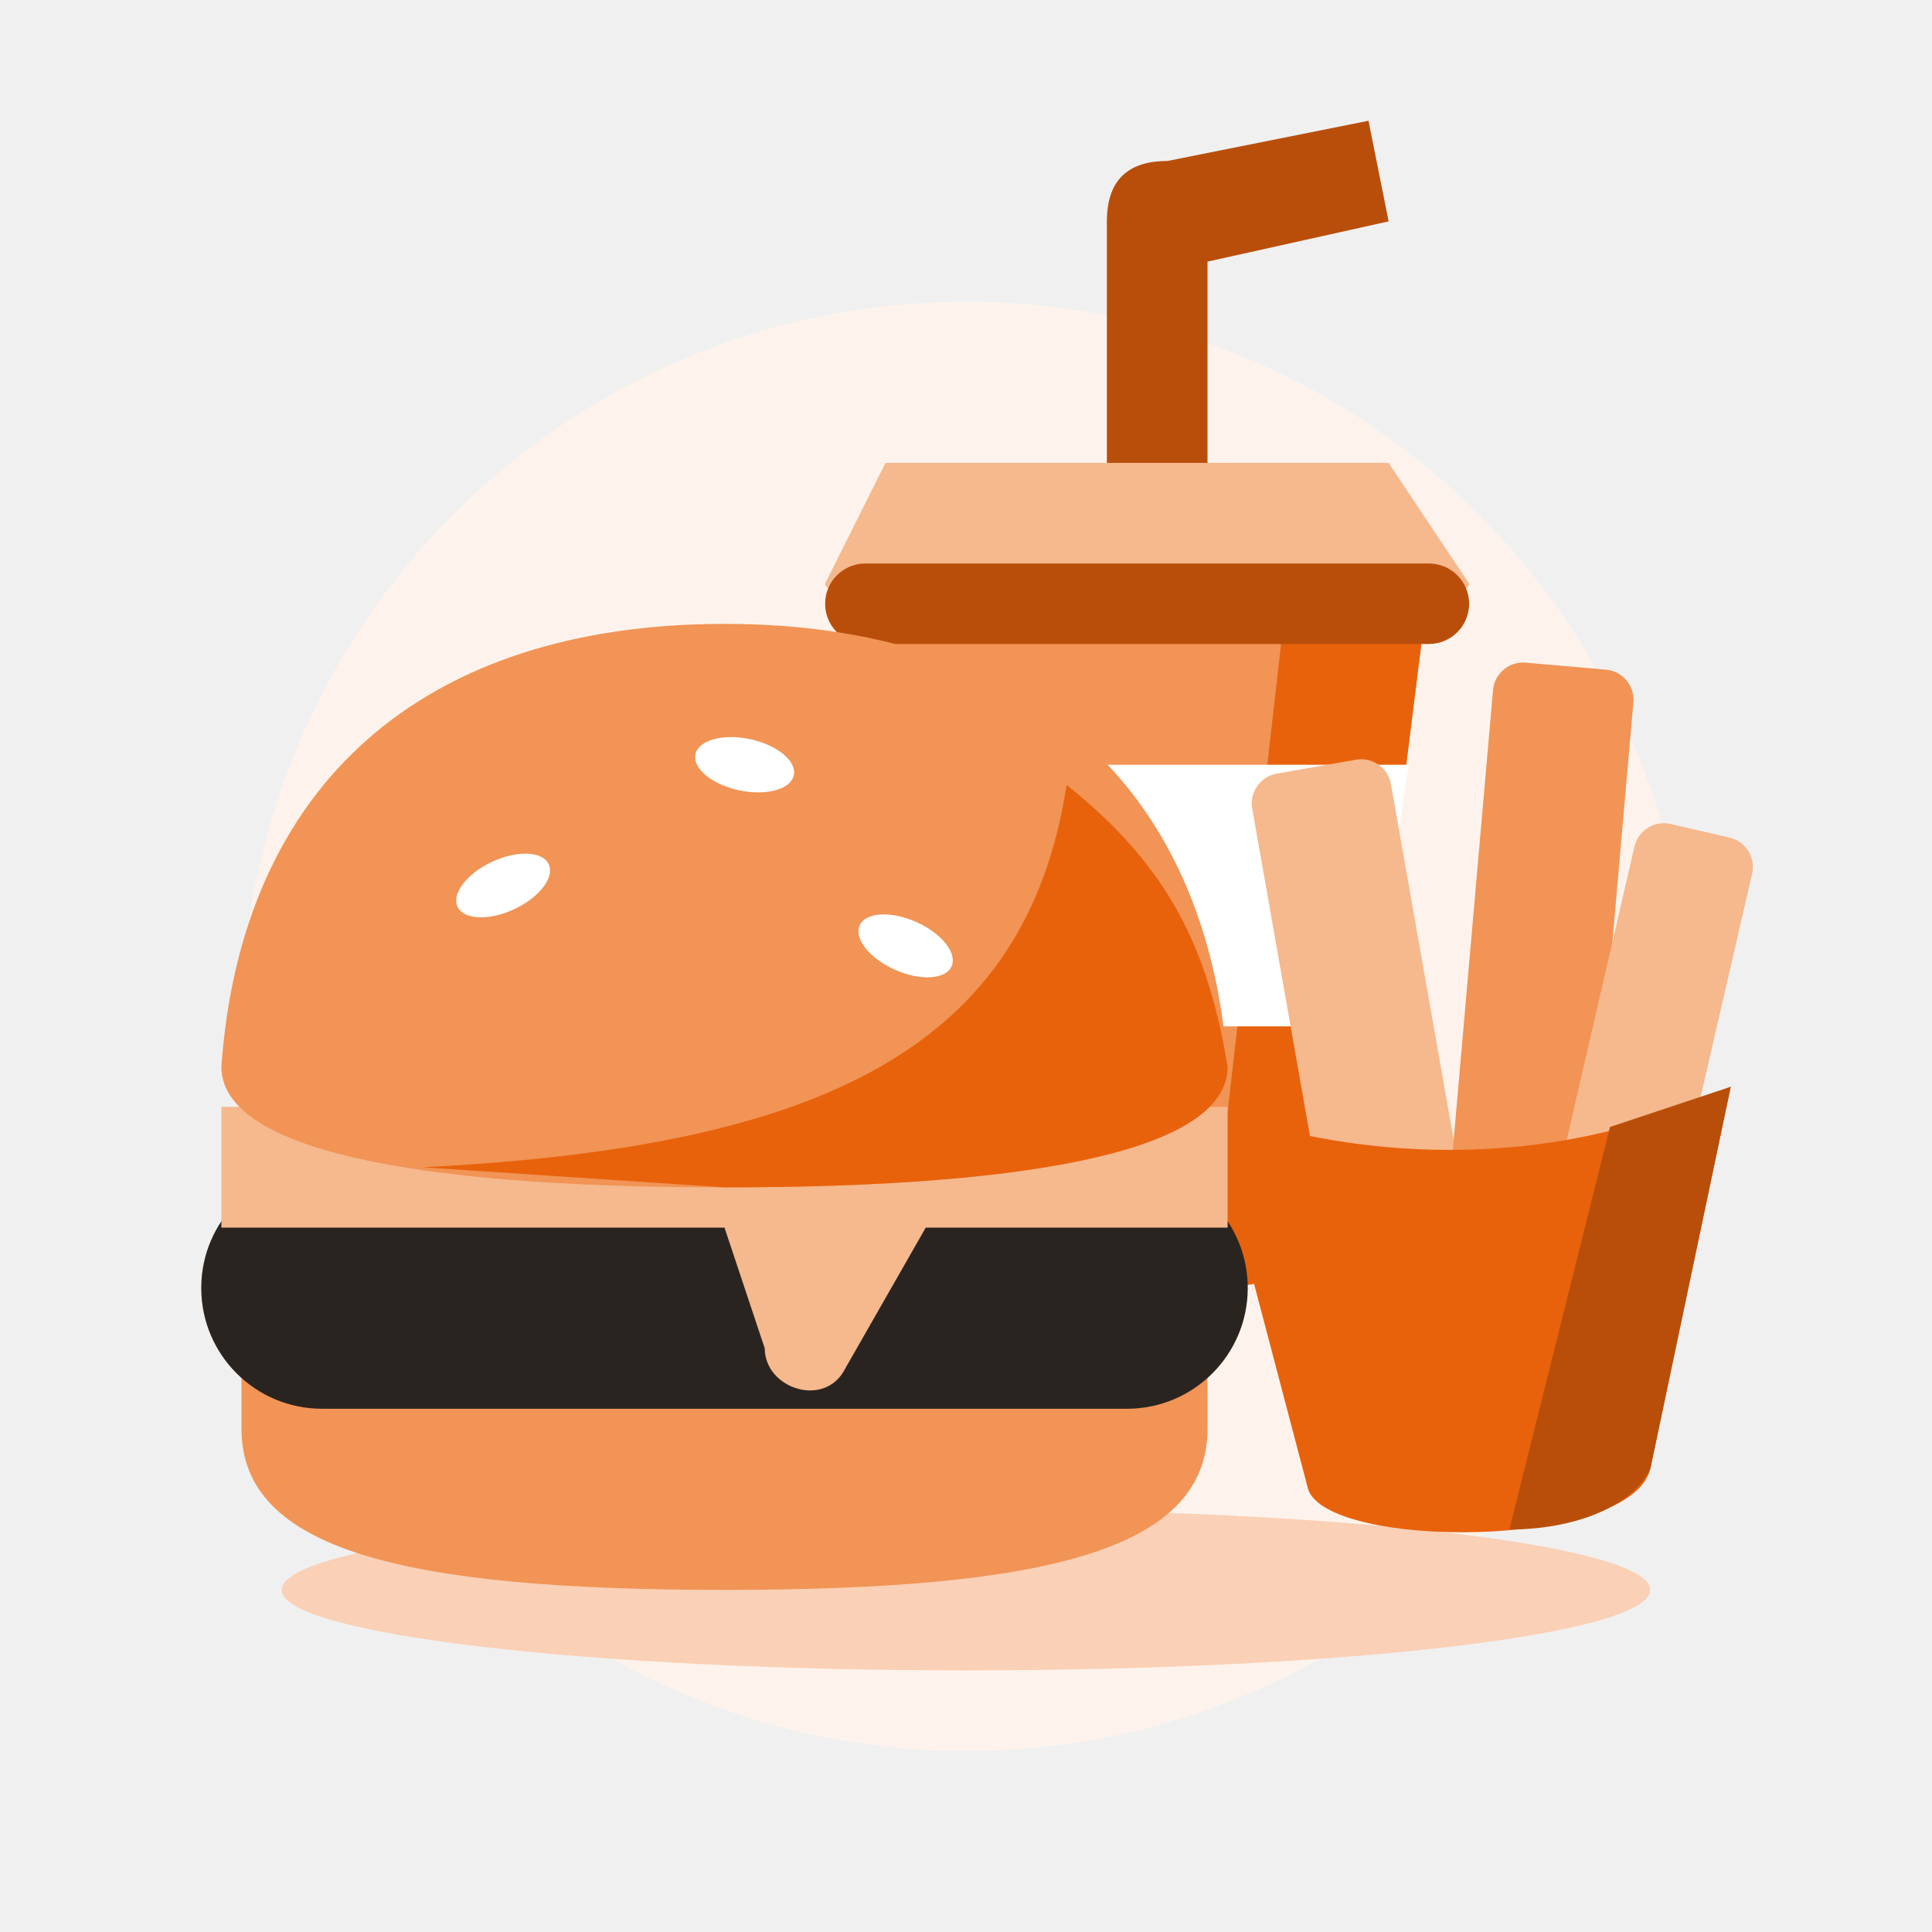
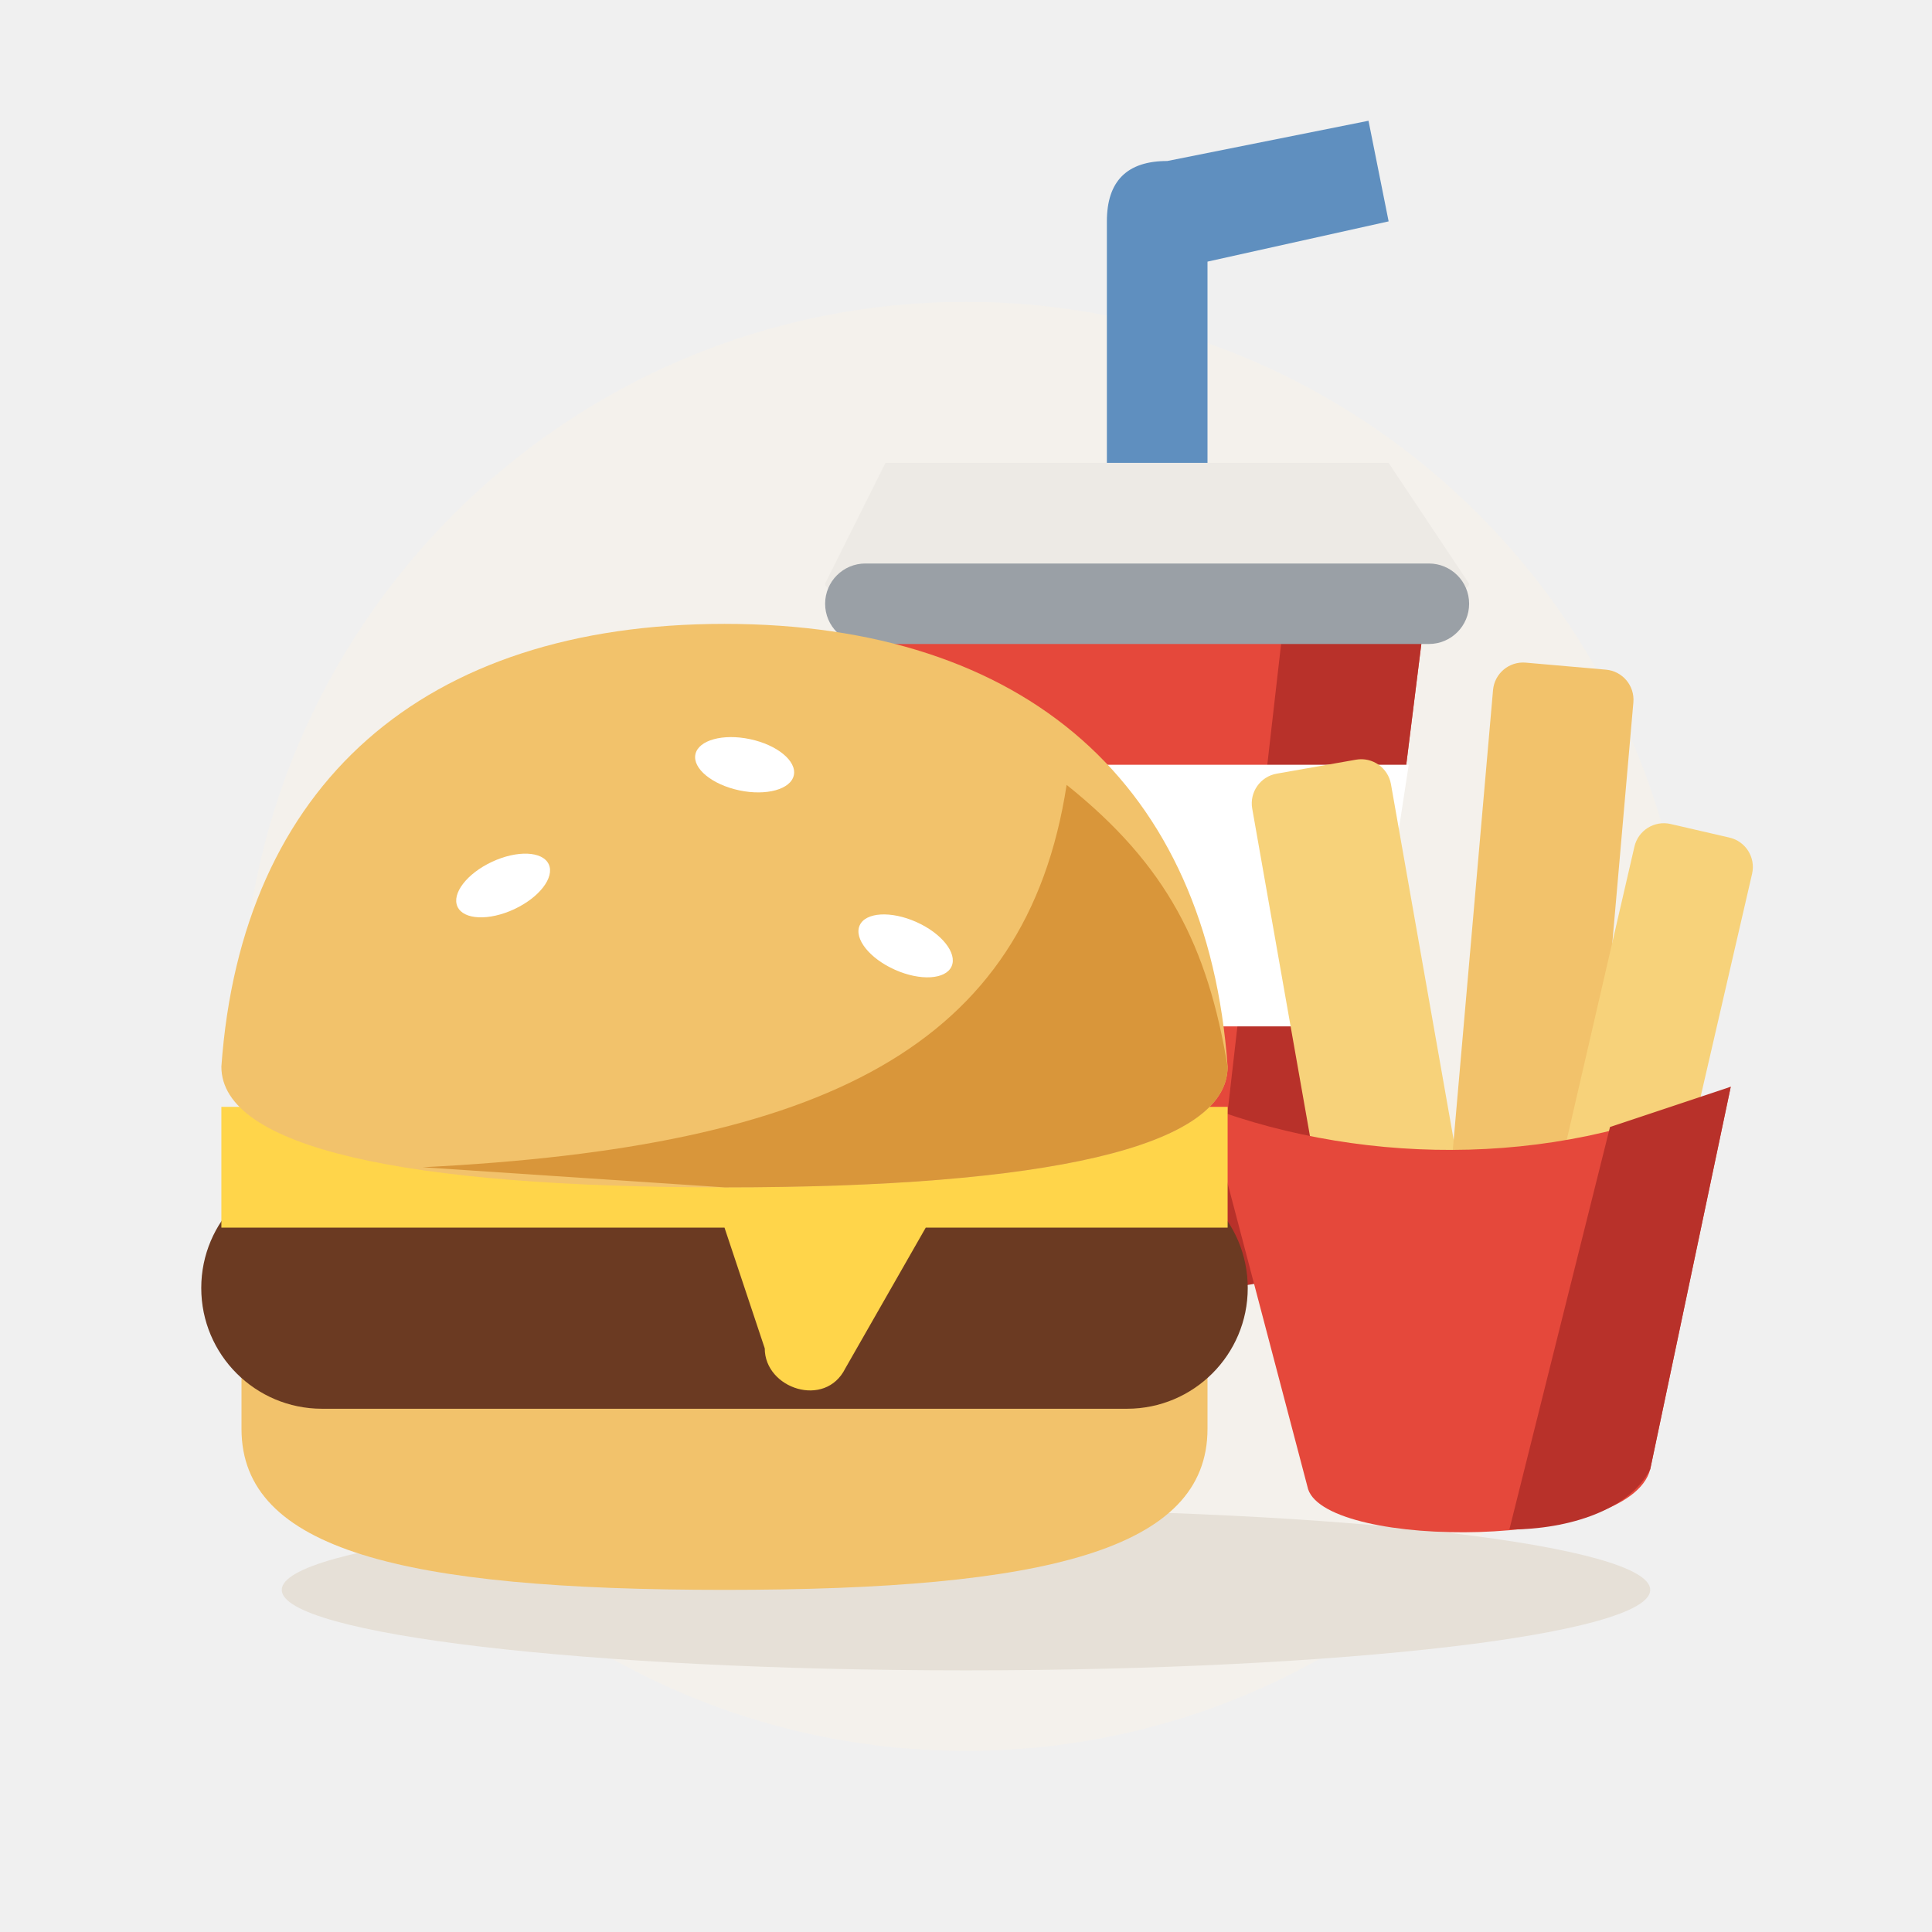
<svg xmlns="http://www.w3.org/2000/svg" viewBox="0 0 96 96">
-   <circle cx="48" cy="51" r="36" fill="#FEF3EC" />
-   <ellipse cx="48" cy="79" rx="34" ry="4" fill="#FAD0B6" />
-   <path d="M55 24V11C55 9 56 8 58 8L68 6L69 11L60 13V24Z" fill="#B94E0A" />
-   <path d="M43 29H71L67 61C66 65 49 65 48 61Z" fill="#F19455" />
-   <path d="M64 29H71L67 61C66 63 63 64 60 64Z" fill="#E8620C" />
+   <circle cx="48" cy="51" r="36" fill="#F4F1EC" />
+   <ellipse cx="48" cy="79" rx="34" ry="4" fill="#E6E0D7" />
+   <path d="M55 24V11C55 9 56 8 58 8L68 6L69 11L60 13V24Z" fill="#5F8FBF" />
+   <path d="M43 29H71L67 61C66 65 49 65 48 61Z" fill="#E5483B" />
+   <path d="M64 29H71L67 61C66 63 63 64 60 64Z" fill="#B8312A" />
  <path d="M45 38H70L68 51H47Z" fill="#FFFFFF" />
-   <path d="M44 23H69L73 29C73 31 41 31 41 29Z" fill="#F6B88D" />
-   <rect x="41" y="28" width="32" height="4" rx="2" fill="#B94E0A" />
-   <rect x="64" y="38" width="7" height="25" rx="1.5" transform="rotate(-10 67 50)" fill="#F6B88D" />
-   <rect x="73" y="33" width="7" height="30" rx="1.5" transform="rotate(5 76 48)" fill="#F19455" />
-   <rect x="79" y="41" width="6" height="23" rx="1.5" transform="rotate(13 82 52)" fill="#F6B88D" />
-   <path d="M60 55C68 58 78 58 86 54L82 73C81 77 66 77 65 74Z" fill="#E8620C" />
-   <path d="M80 56L86 54L82 73C81 75 78 76 75 76Z" fill="#B94E0A" />
-   <path d="M12 67H60V71C60 77 52 79 36 79S12 77 12 71Z" fill="#F19455" />
-   <rect x="10" y="58" width="52" height="12" rx="6" fill="#2A2420" />
-   <path d="M11 55H61V61H46L42 68C41 70 38 69 38 67L36 61H11Z" fill="#F6B88D" />
-   <path d="M11 53C12 39 21 31 36 31S60 39 61 53C61 57 52 59 36 59S11 57 11 53Z" fill="#F19455" />
-   <path d="M53 39C58 43 60 47 61 53C61 57 52 59 36 59L21 58C41 57 51 52 53 39Z" fill="#E8620C" />
+   <path d="M44 23H69L73 29C73 31 41 31 41 29Z" fill="#EDEAE5" />
+   <rect x="41" y="28" width="32" height="4" rx="2" fill="#9AA0A6" />
+   <rect x="64" y="38" width="7" height="25" rx="1.5" transform="rotate(-10 67 50)" fill="#F7D27A" />
+   <rect x="73" y="33" width="7" height="30" rx="1.5" transform="rotate(5 76 48)" fill="#F2C26B" />
+   <rect x="79" y="41" width="6" height="23" rx="1.5" transform="rotate(13 82 52)" fill="#F7D27A" />
+   <path d="M60 55C68 58 78 58 86 54L82 73C81 77 66 77 65 74Z" fill="#E5483B" />
+   <path d="M80 56L86 54L82 73C81 75 78 76 75 76Z" fill="#B8312A" />
+   <path d="M12 67H60V71C60 77 52 79 36 79S12 77 12 71Z" fill="#F2C26B" />
+   <rect x="10" y="58" width="52" height="12" rx="6" fill="#6B3A22" />
+   <path d="M11 55H61V61H46L42 68C41 70 38 69 38 67L36 61H11Z" fill="#FFD54A" />
+   <path d="M11 53C12 39 21 31 36 31S60 39 61 53C61 57 52 59 36 59S11 57 11 53Z" fill="#F2C26B" />
+   <path d="M53 39C58 43 60 47 61 53C61 57 52 59 36 59L21 58C41 57 51 52 53 39Z" fill="#D9963A" />
  <ellipse cx="25" cy="44" rx="2.5" ry="1.3" transform="rotate(-25 25 44)" fill="#FFFFFF" />
  <ellipse cx="37" cy="38" rx="2.5" ry="1.3" transform="rotate(12 37 38)" fill="#FFFFFF" />
  <ellipse cx="45" cy="47" rx="2.5" ry="1.3" transform="rotate(24 45 47)" fill="#FFFFFF" />
</svg>
